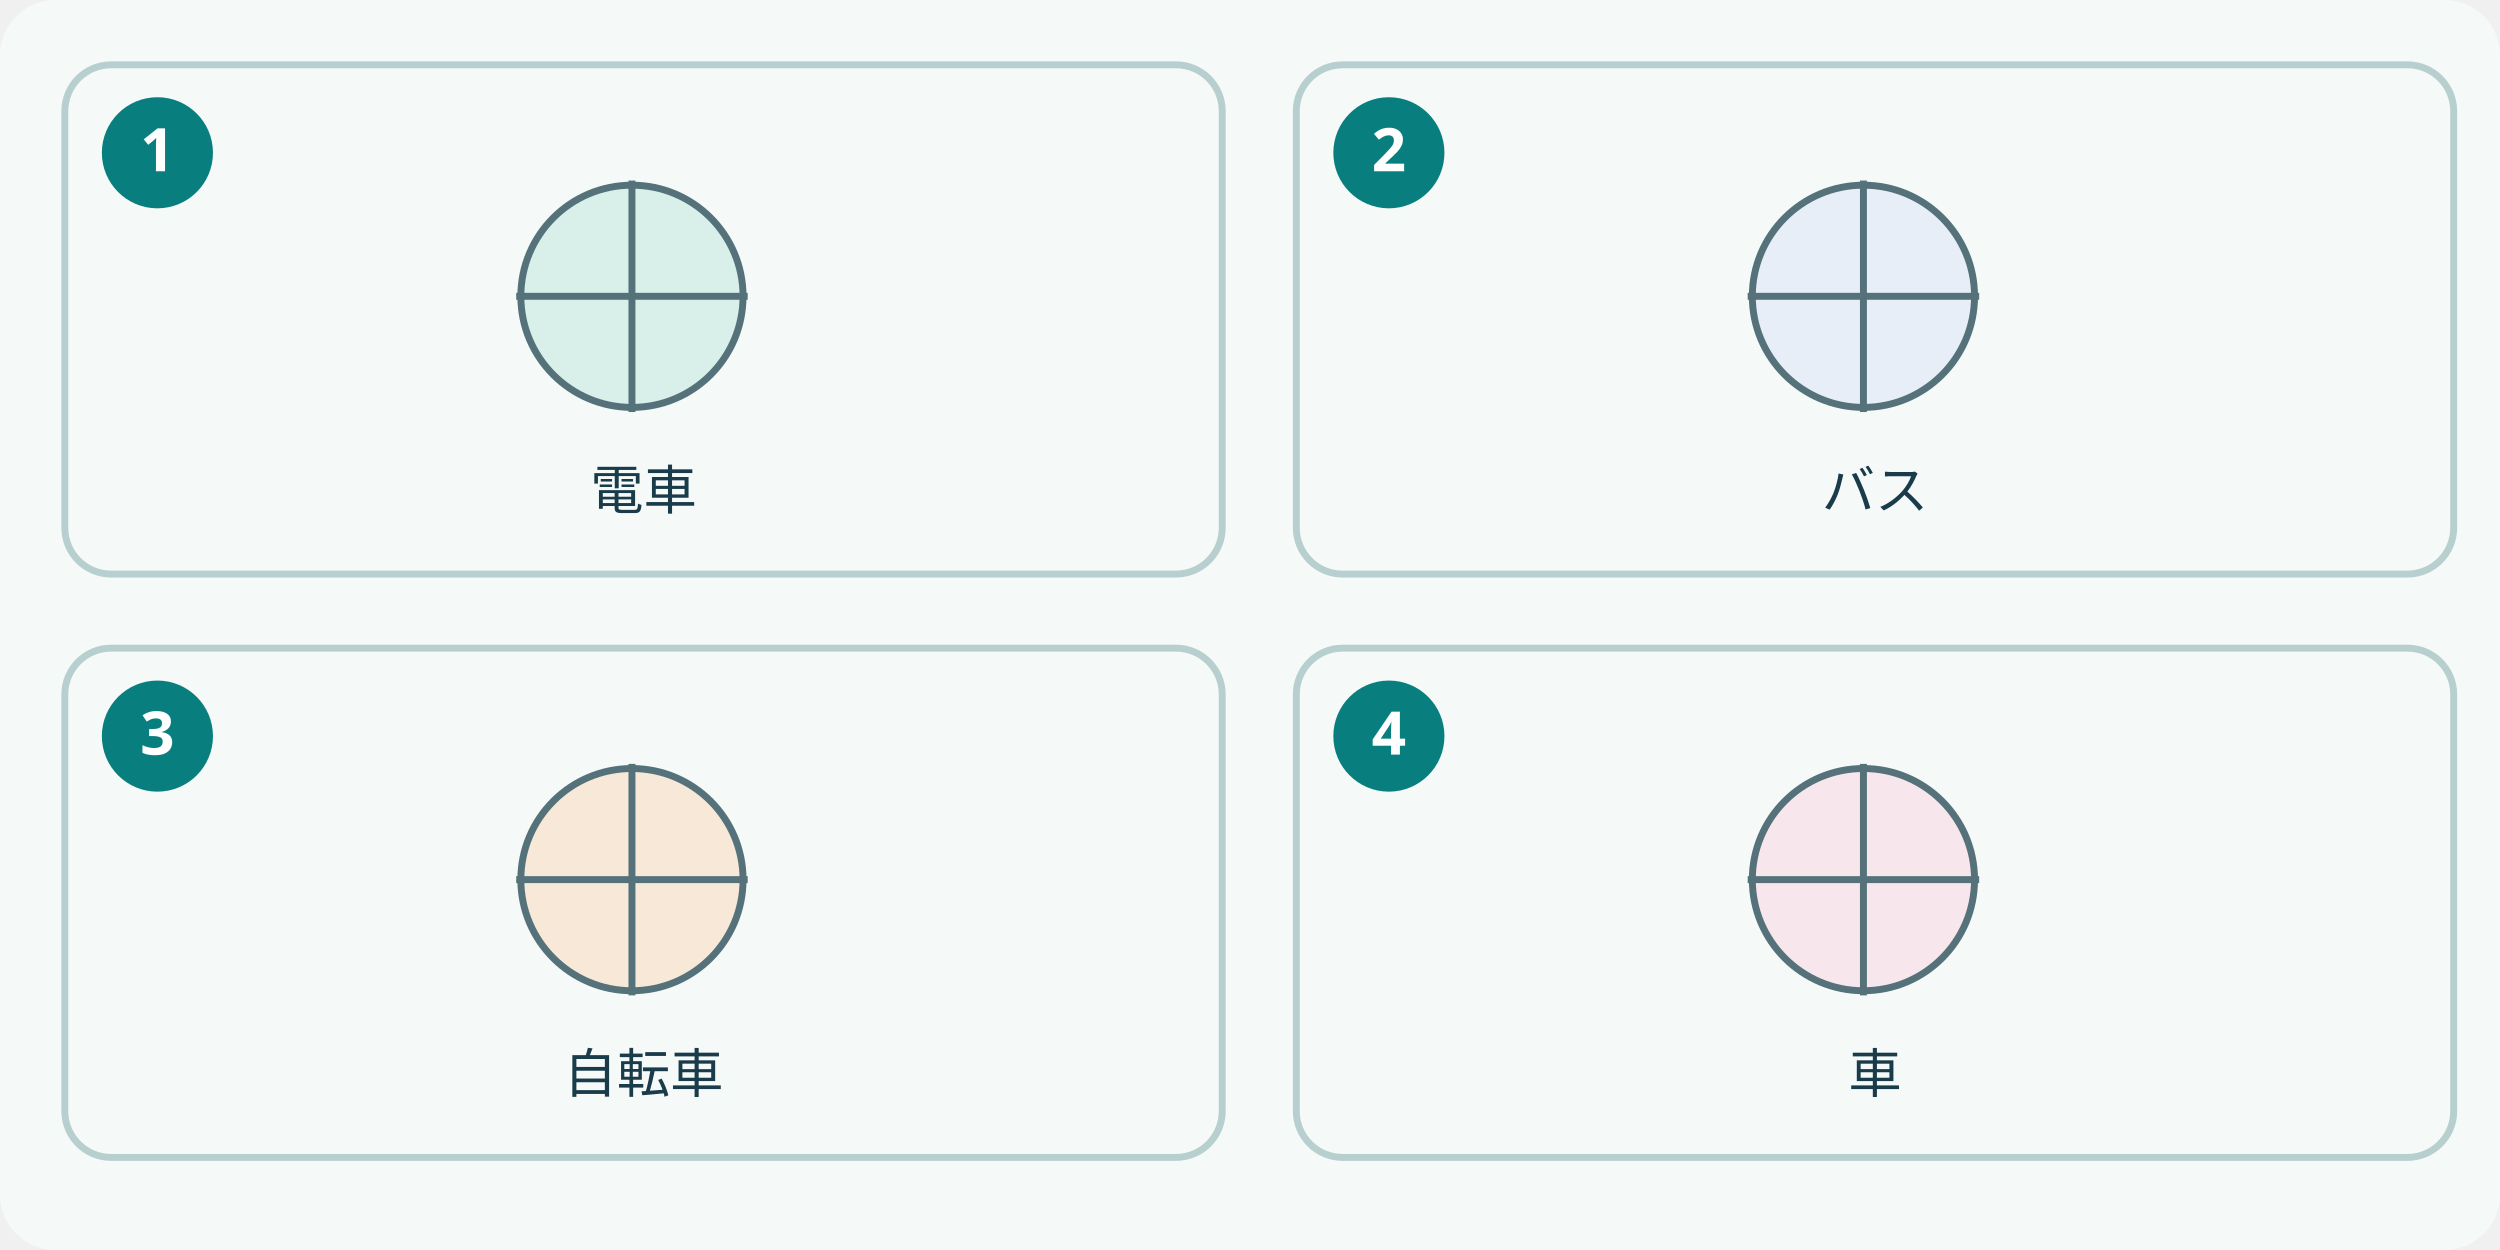
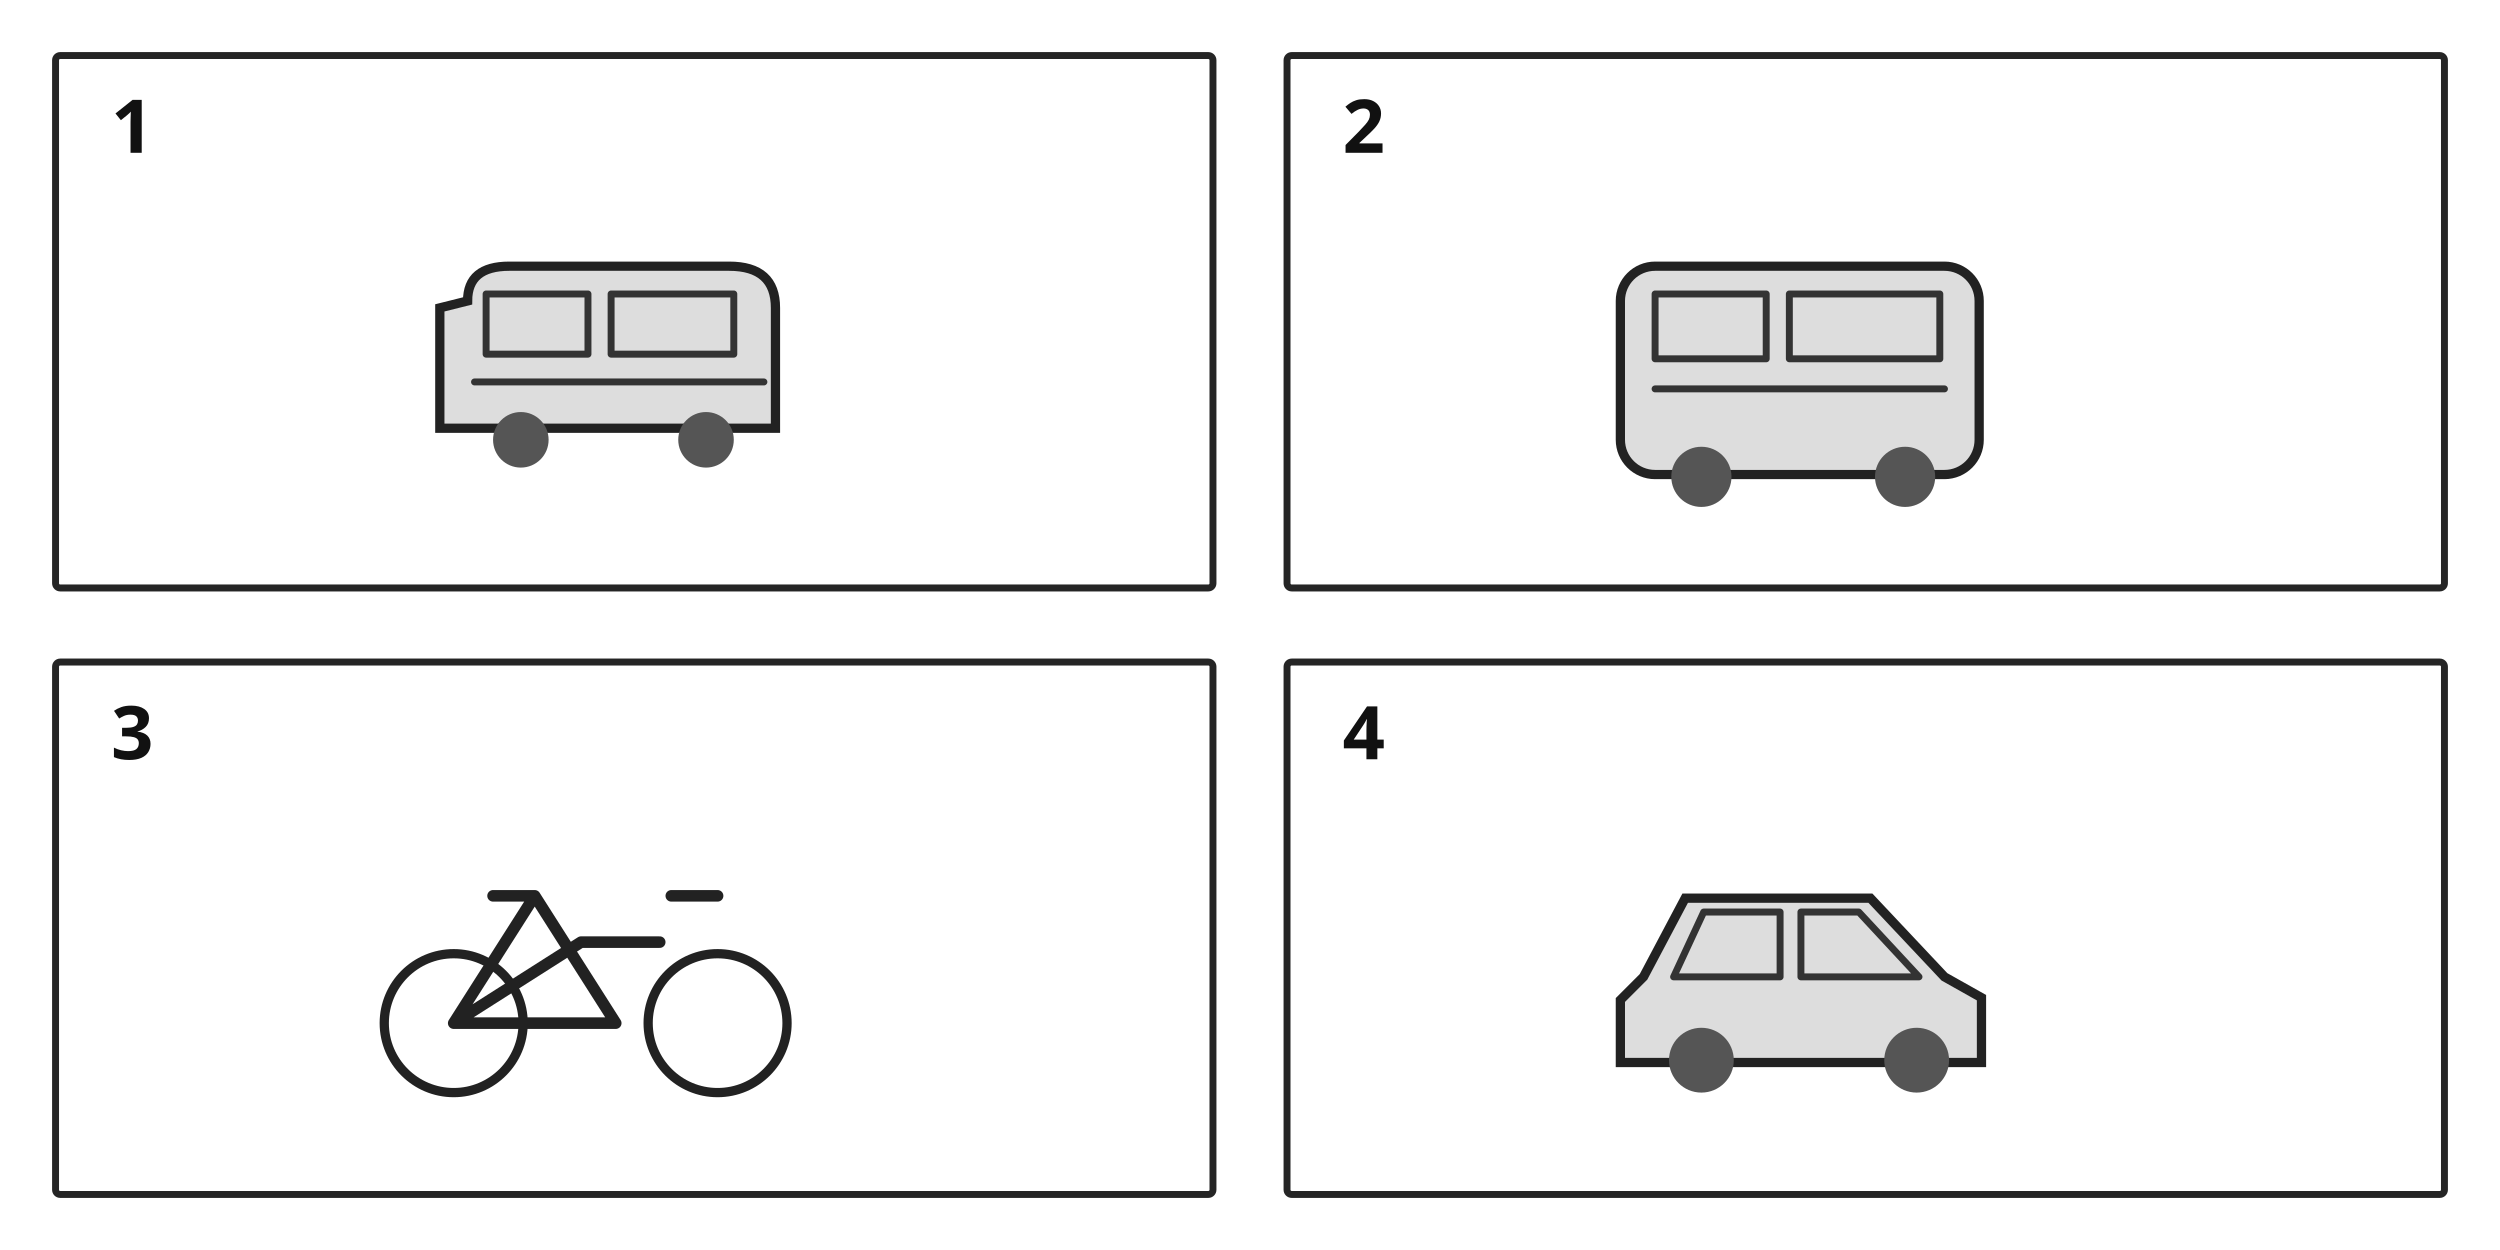
<svg xmlns="http://www.w3.org/2000/svg" viewBox="0 0 1080 540">
-   <style>.num{font:700 26px sans-serif;fill:white}.label{font:23px sans-serif;fill:#193b4a}</style>
-   <rect width="1080" height="540" rx="24" fill="#f5faf9" />
-   <g>
-     <circle cx="273" cy="128" r="48" fill="#d9f0ea" stroke="#55717a" stroke-width="3" />
-     <path d="M273 78 v100 M223 128 h100" stroke="#55717a" stroke-width="3" />
-     <rect x="28" y="28" width="500" height="220" rx="20" fill="none" stroke="#b7cfce" stroke-width="3" />
-     <circle cx="68" cy="66" r="24" fill="#087f7e" />
-     <text x="68" y="74" text-anchor="middle" class="num">1</text>
-     <text x="278" y="220" text-anchor="middle" class="label">電車</text>
-   </g>
-   <g>
-     <circle cx="805" cy="128" r="48" fill="#e8eef8" stroke="#55717a" stroke-width="3" />
-     <path d="M805 78 v100 M755 128 h100" stroke="#55717a" stroke-width="3" />
-     <rect x="560" y="28" width="500" height="220" rx="20" fill="none" stroke="#b7cfce" stroke-width="3" />
-     <circle cx="600" cy="66" r="24" fill="#087f7e" />
-     <text x="600" y="74" text-anchor="middle" class="num">2</text>
-     <text x="810" y="220" text-anchor="middle" class="label">バス</text>
-   </g>
-   <g>
-     <circle cx="273" cy="380" r="48" fill="#f7e8d8" stroke="#55717a" stroke-width="3" />
-     <path d="M273 330 v100 M223 380 h100" stroke="#55717a" stroke-width="3" />
-     <rect x="28" y="280" width="500" height="220" rx="20" fill="none" stroke="#b7cfce" stroke-width="3" />
-     <circle cx="68" cy="318" r="24" fill="#087f7e" />
-     <text x="68" y="326" text-anchor="middle" class="num">3</text>
-     <text x="278" y="472" text-anchor="middle" class="label">自転車</text>
-   </g>
-   <g>
-     <circle cx="805" cy="380" r="48" fill="#f7e7ec" stroke="#55717a" stroke-width="3" />
-     <path d="M805 330 v100 M755 380 h100" stroke="#55717a" stroke-width="3" />
-     <rect x="560" y="280" width="500" height="220" rx="20" fill="none" stroke="#b7cfce" stroke-width="3" />
-     <circle cx="600" cy="318" r="24" fill="#087f7e" />
-     <text x="600" y="326" text-anchor="middle" class="num">4</text>
-     <text x="810" y="472" text-anchor="middle" class="label">車</text>
-   </g>
+   <style>.panel{fill:#fff;stroke:#252525;stroke-width:3}.num{font:700 32px sans-serif;fill:#111}.line{stroke:#222;stroke-width:5;stroke-linecap:round;stroke-linejoin:round;fill:none}.thin{stroke:#333;stroke-width:3;stroke-linecap:round;stroke-linejoin:round;fill:none}.shade{fill:#d9d9d9;stroke:#222;stroke-width:4;stroke-linejoin:round}.dark{fill:#777;stroke:#222;stroke-width:4;stroke-linejoin:round}.white{fill:#fff;stroke:#222;stroke-width:4;stroke-linejoin:round}</style>
+   <rect width="1080" height="540" fill="#fff" />
+   <rect class="panel" x="24" y="24" width="500" height="230" rx="2" />
+   <text class="num" x="48" y="66">1</text>
+   <rect class="panel" x="556" y="24" width="500" height="230" rx="2" />
+   <text class="num" x="580" y="66">2</text>
+   <rect class="panel" x="24" y="286" width="500" height="230" rx="2" />
+   <text class="num" x="48" y="328">3</text>
+   <rect class="panel" x="556" y="286" width="500" height="230" rx="2" />
+   <text class="num" x="580" y="328">4</text>
+   <path d="M202 130 Q202 115 220 115 H315 Q335 115 335 133 V185 H190 V133Z" fill="#ddd" stroke="#222" stroke-width="4" />
+   <path class="thin" d="M210 127h44v26h-44zm54 0h53v26h-53zM205 165h125" />
+   <circle cx="225" cy="190" r="12" fill="#555" />
+   <circle cx="305" cy="190" r="12" fill="#555" />
+   <rect x="700" y="115" width="155" height="90" rx="15" fill="#ddd" stroke="#222" stroke-width="4" />
+   <path class="thin" d="M715 127h48v28h-48zm58 0h65v28h-65zM715 168h125" />
+   <circle cx="735" cy="206" r="13" fill="#555" />
+   <circle cx="823" cy="206" r="13" fill="#555" />
+   <circle cx="196" cy="442" r="30" fill="none" stroke="#222" stroke-width="4" />
+   <circle cx="310" cy="442" r="30" fill="none" stroke="#222" stroke-width="4" />
+   <path class="line" d="M196 442l35-55 35 55H196l55-35h34M231 387h-18m77 0h20" />
+   <path d="M710 422l18-34h80l32 34 16 9v28H700V432Z" fill="#ddd" stroke="#222" stroke-width="4" />
+   <path class="thin" d="M736 394l-13 28h46v-28zm42 0v28h51l-26-28z" />
+   <circle cx="735" cy="458" r="14" fill="#555" />
+   <circle cx="828" cy="458" r="14" fill="#555" />
</svg>
